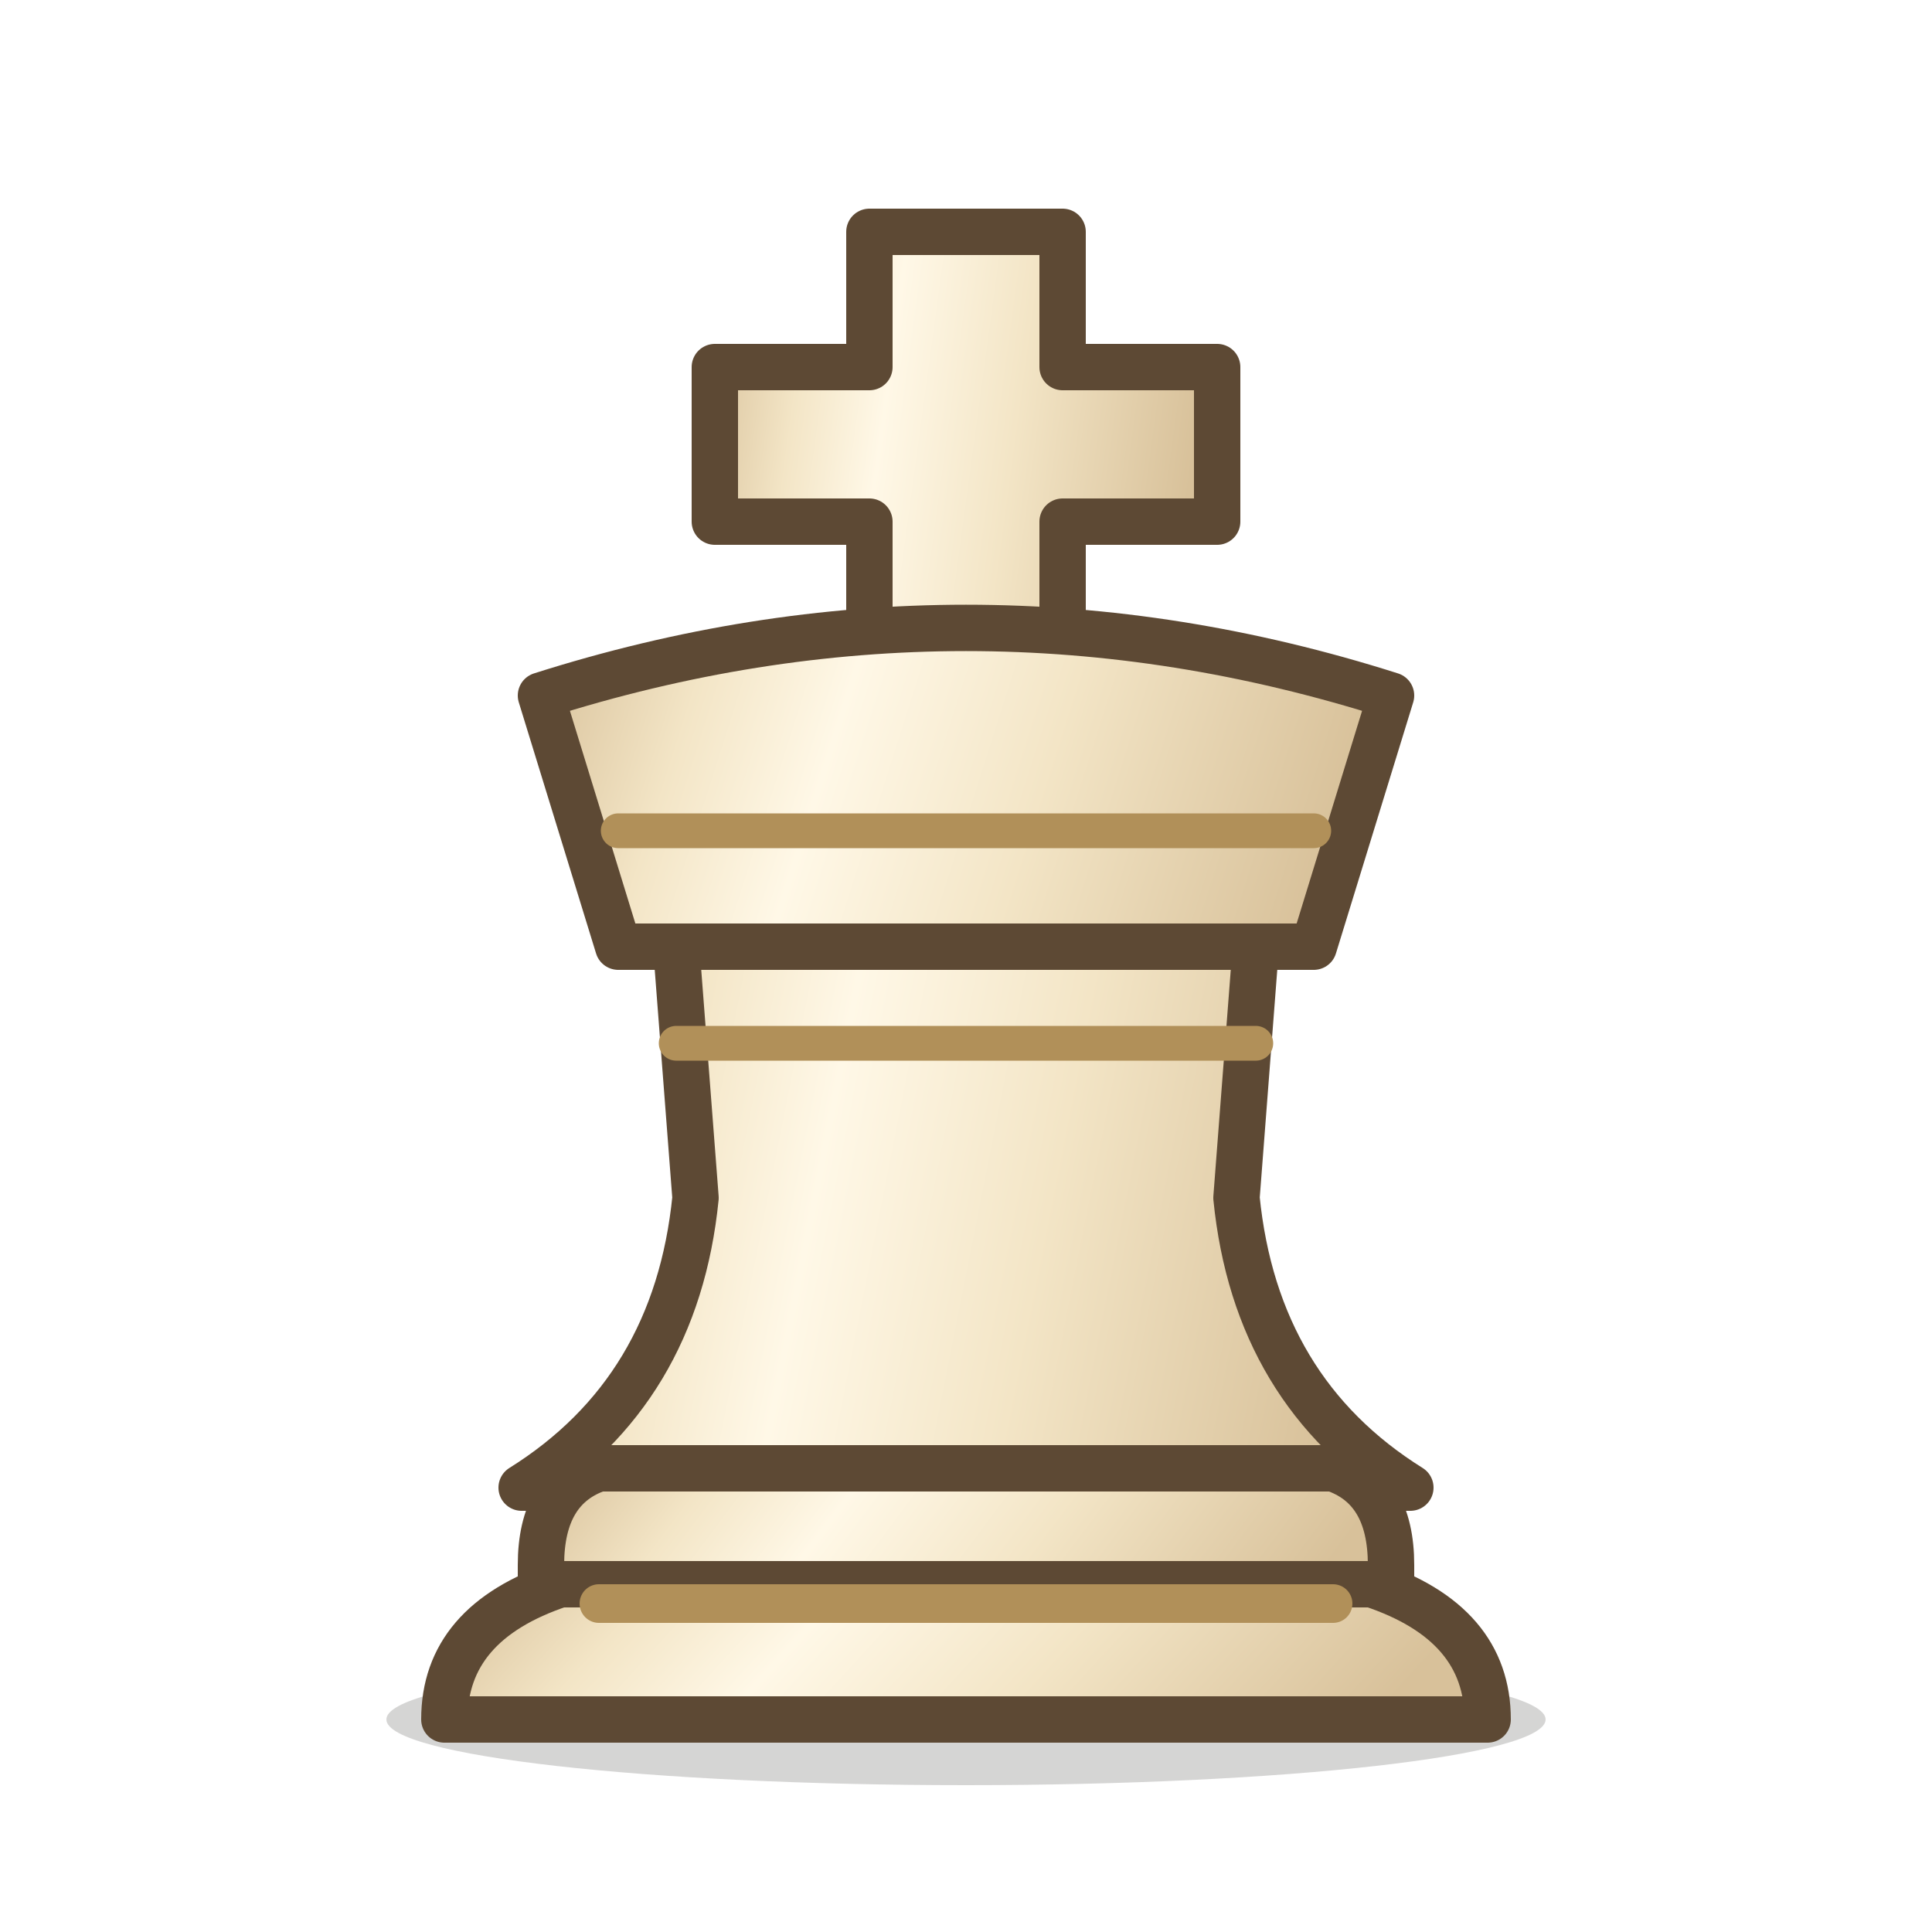
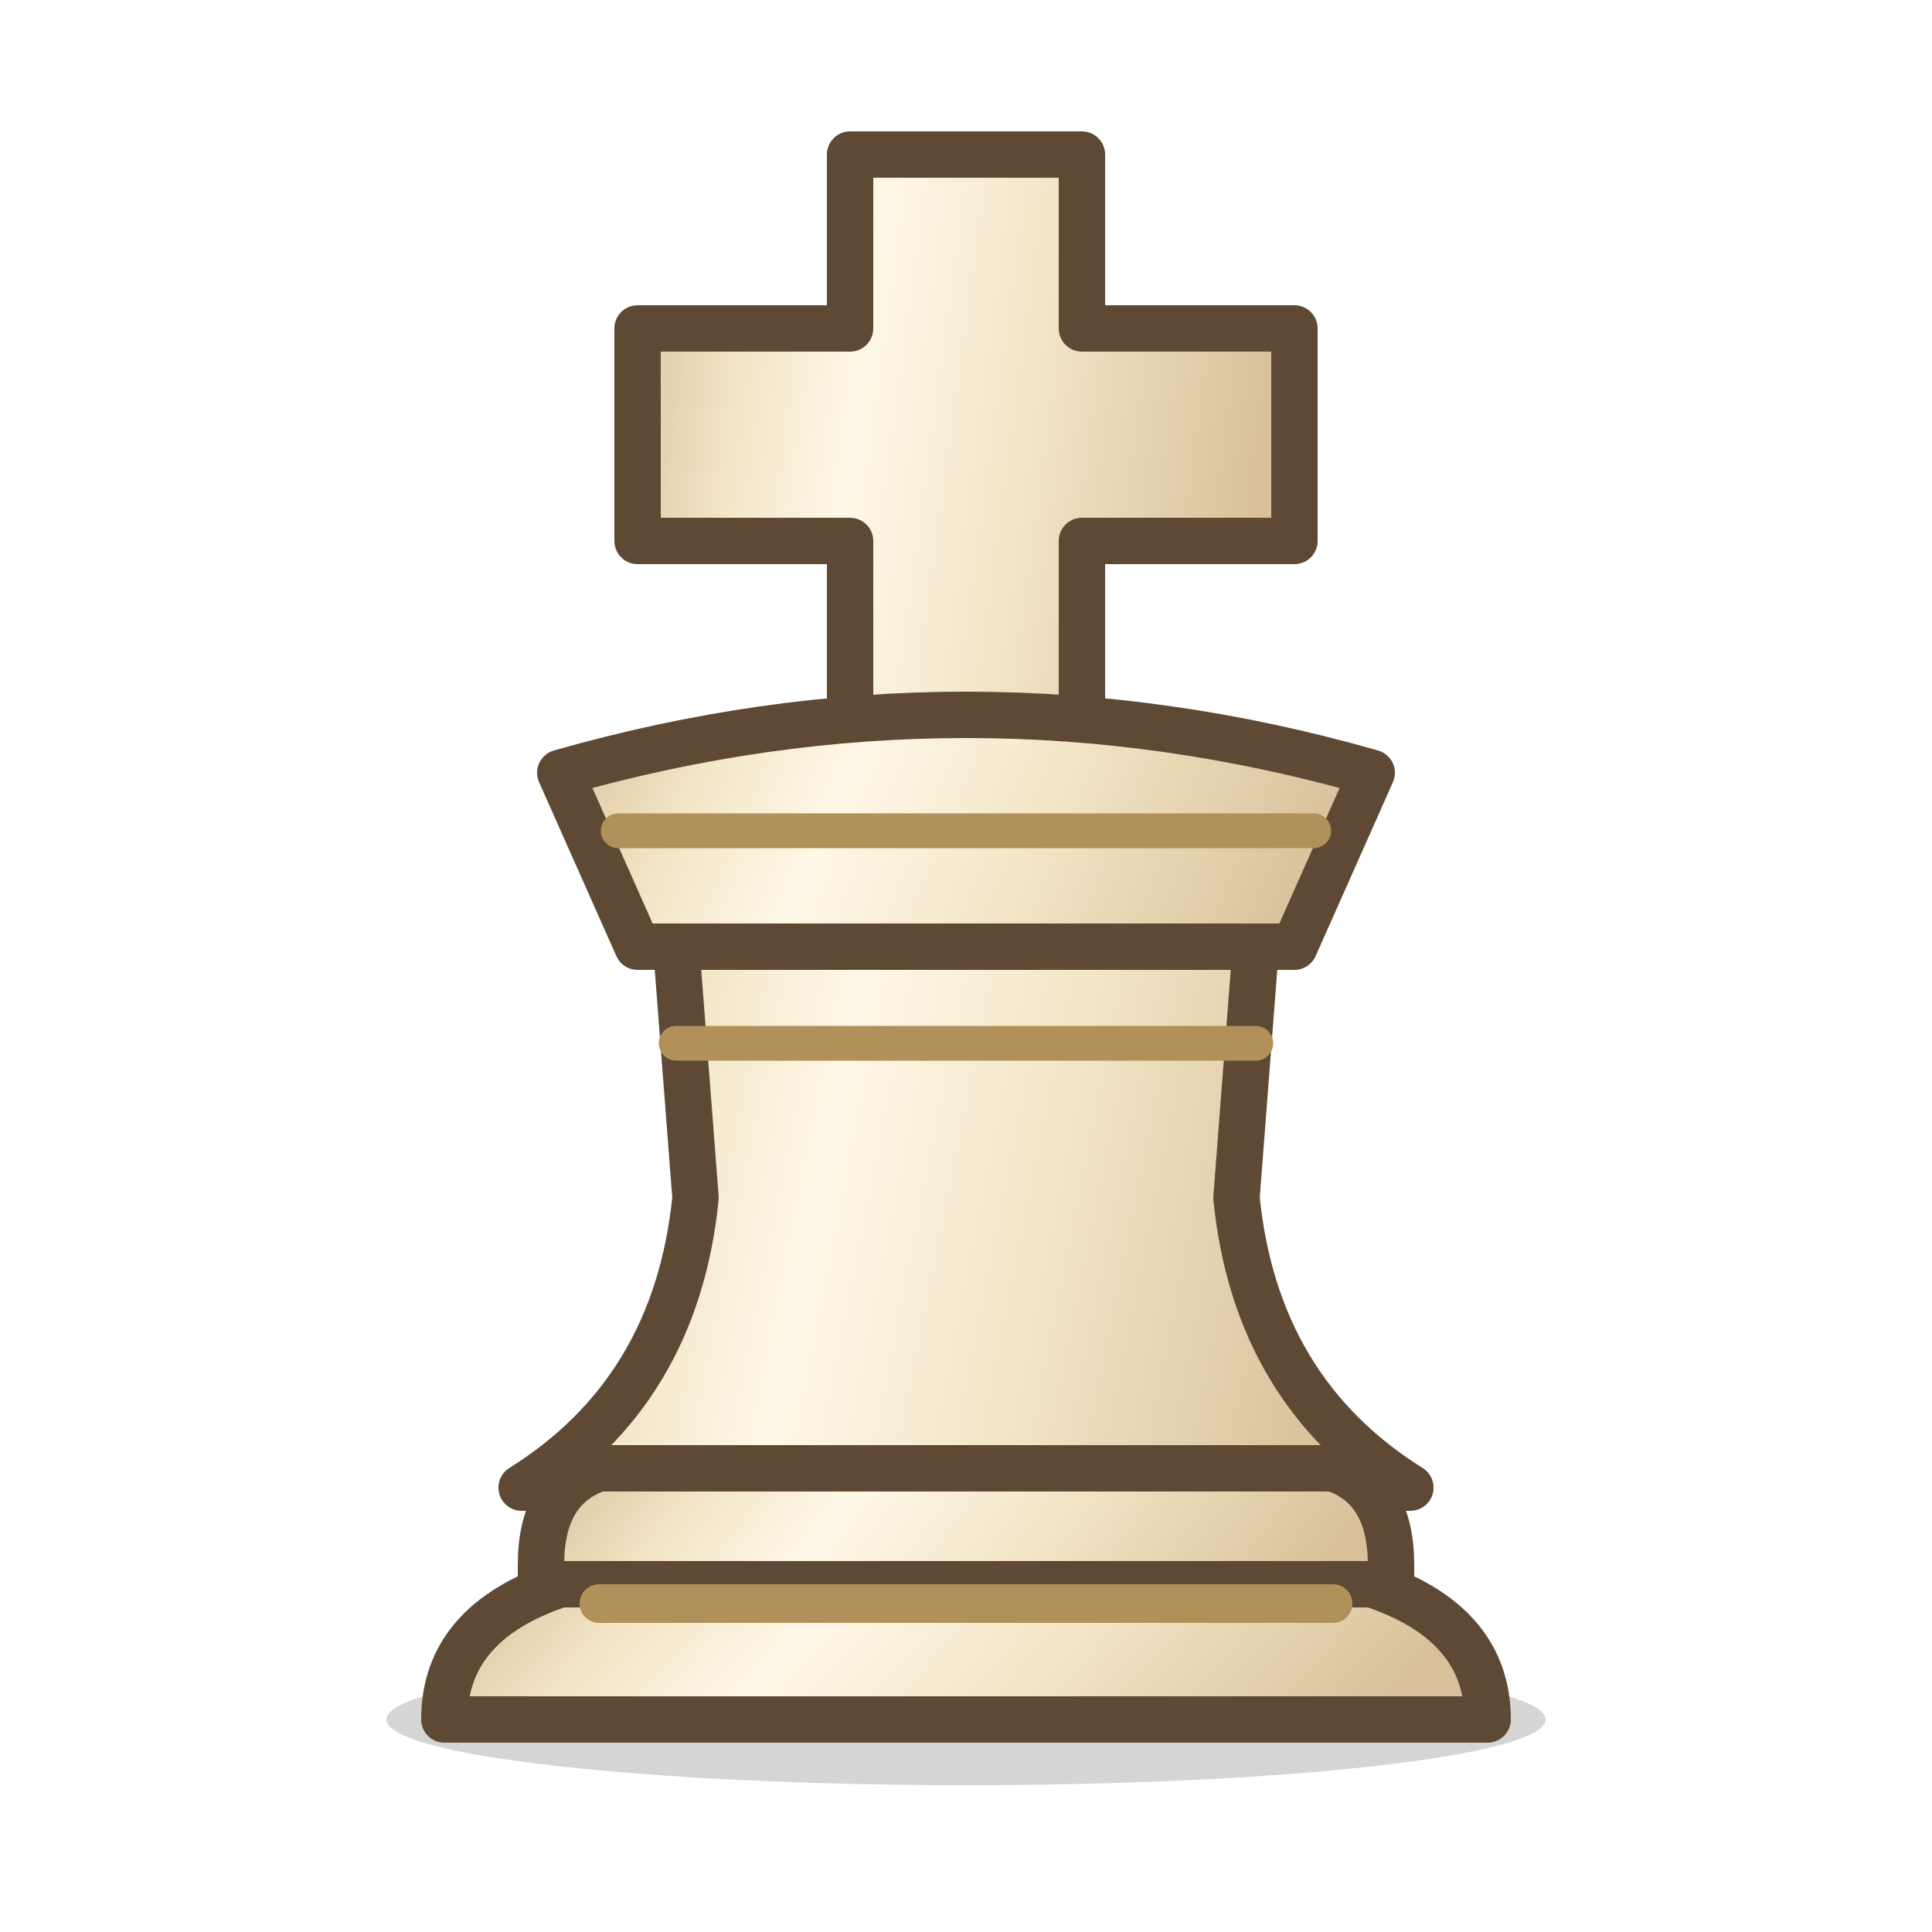
<svg xmlns="http://www.w3.org/2000/svg" viewBox="0 0 100 100">
  <defs>
    <linearGradient id="body" x1="0" y1="0" x2="1" y2=".12">
      <stop stop-color="#d8c19a" />
      <stop offset=".2" stop-color="#f3e5c6" />
      <stop offset=".38" stop-color="#fff8e7" />
      <stop offset=".64" stop-color="#f3e5c6" />
      <stop offset="1" stop-color="#d8c19a" />
    </linearGradient>
  </defs>
  <ellipse cx="50" cy="89" rx="30" ry="3.4" fill="#181510" opacity=".18" />
  <g fill="url(#body)" stroke="#5d4934" stroke-width="2.4" stroke-linecap="round" stroke-linejoin="round">
-     <path d="M45 12 H55 V19 H63 V27 H55 V35 H45 V27 H37 V19 H45Z" />
-     <path d="M28 36 Q50 29 72 36 L68 49 H32Z" />
+     <path d="M44 8 H56 V17 H67 V28 H56 V38 H44 V28 H33 V17 H44Z" />
+     <path d="M29 40 Q50 34 71 40 L67 49 H33Z" />
    <path d="M35 49 H65 L64 62 Q65 72 73 77 H27 Q35 72 36 62Z" />
    <path d="M32 43H68 M35 54H65" class="detail" />
    <path d="M31 76 H69 Q72 77 72 81 V83 H28 V81 Q28 77 31 76Z" />
    <path d="M29 82 H71 Q77 84 77 89 H23 Q23 84 29 82Z" />
    <path d="M31 83H69" fill="none" stroke="#b19059" stroke-width="2" />
  </g>
  <style>.detail{fill:none;stroke:#b19059;stroke-width:1.8}.cut{fill:none;stroke:#5d4934;stroke-width:3}</style>
</svg>
